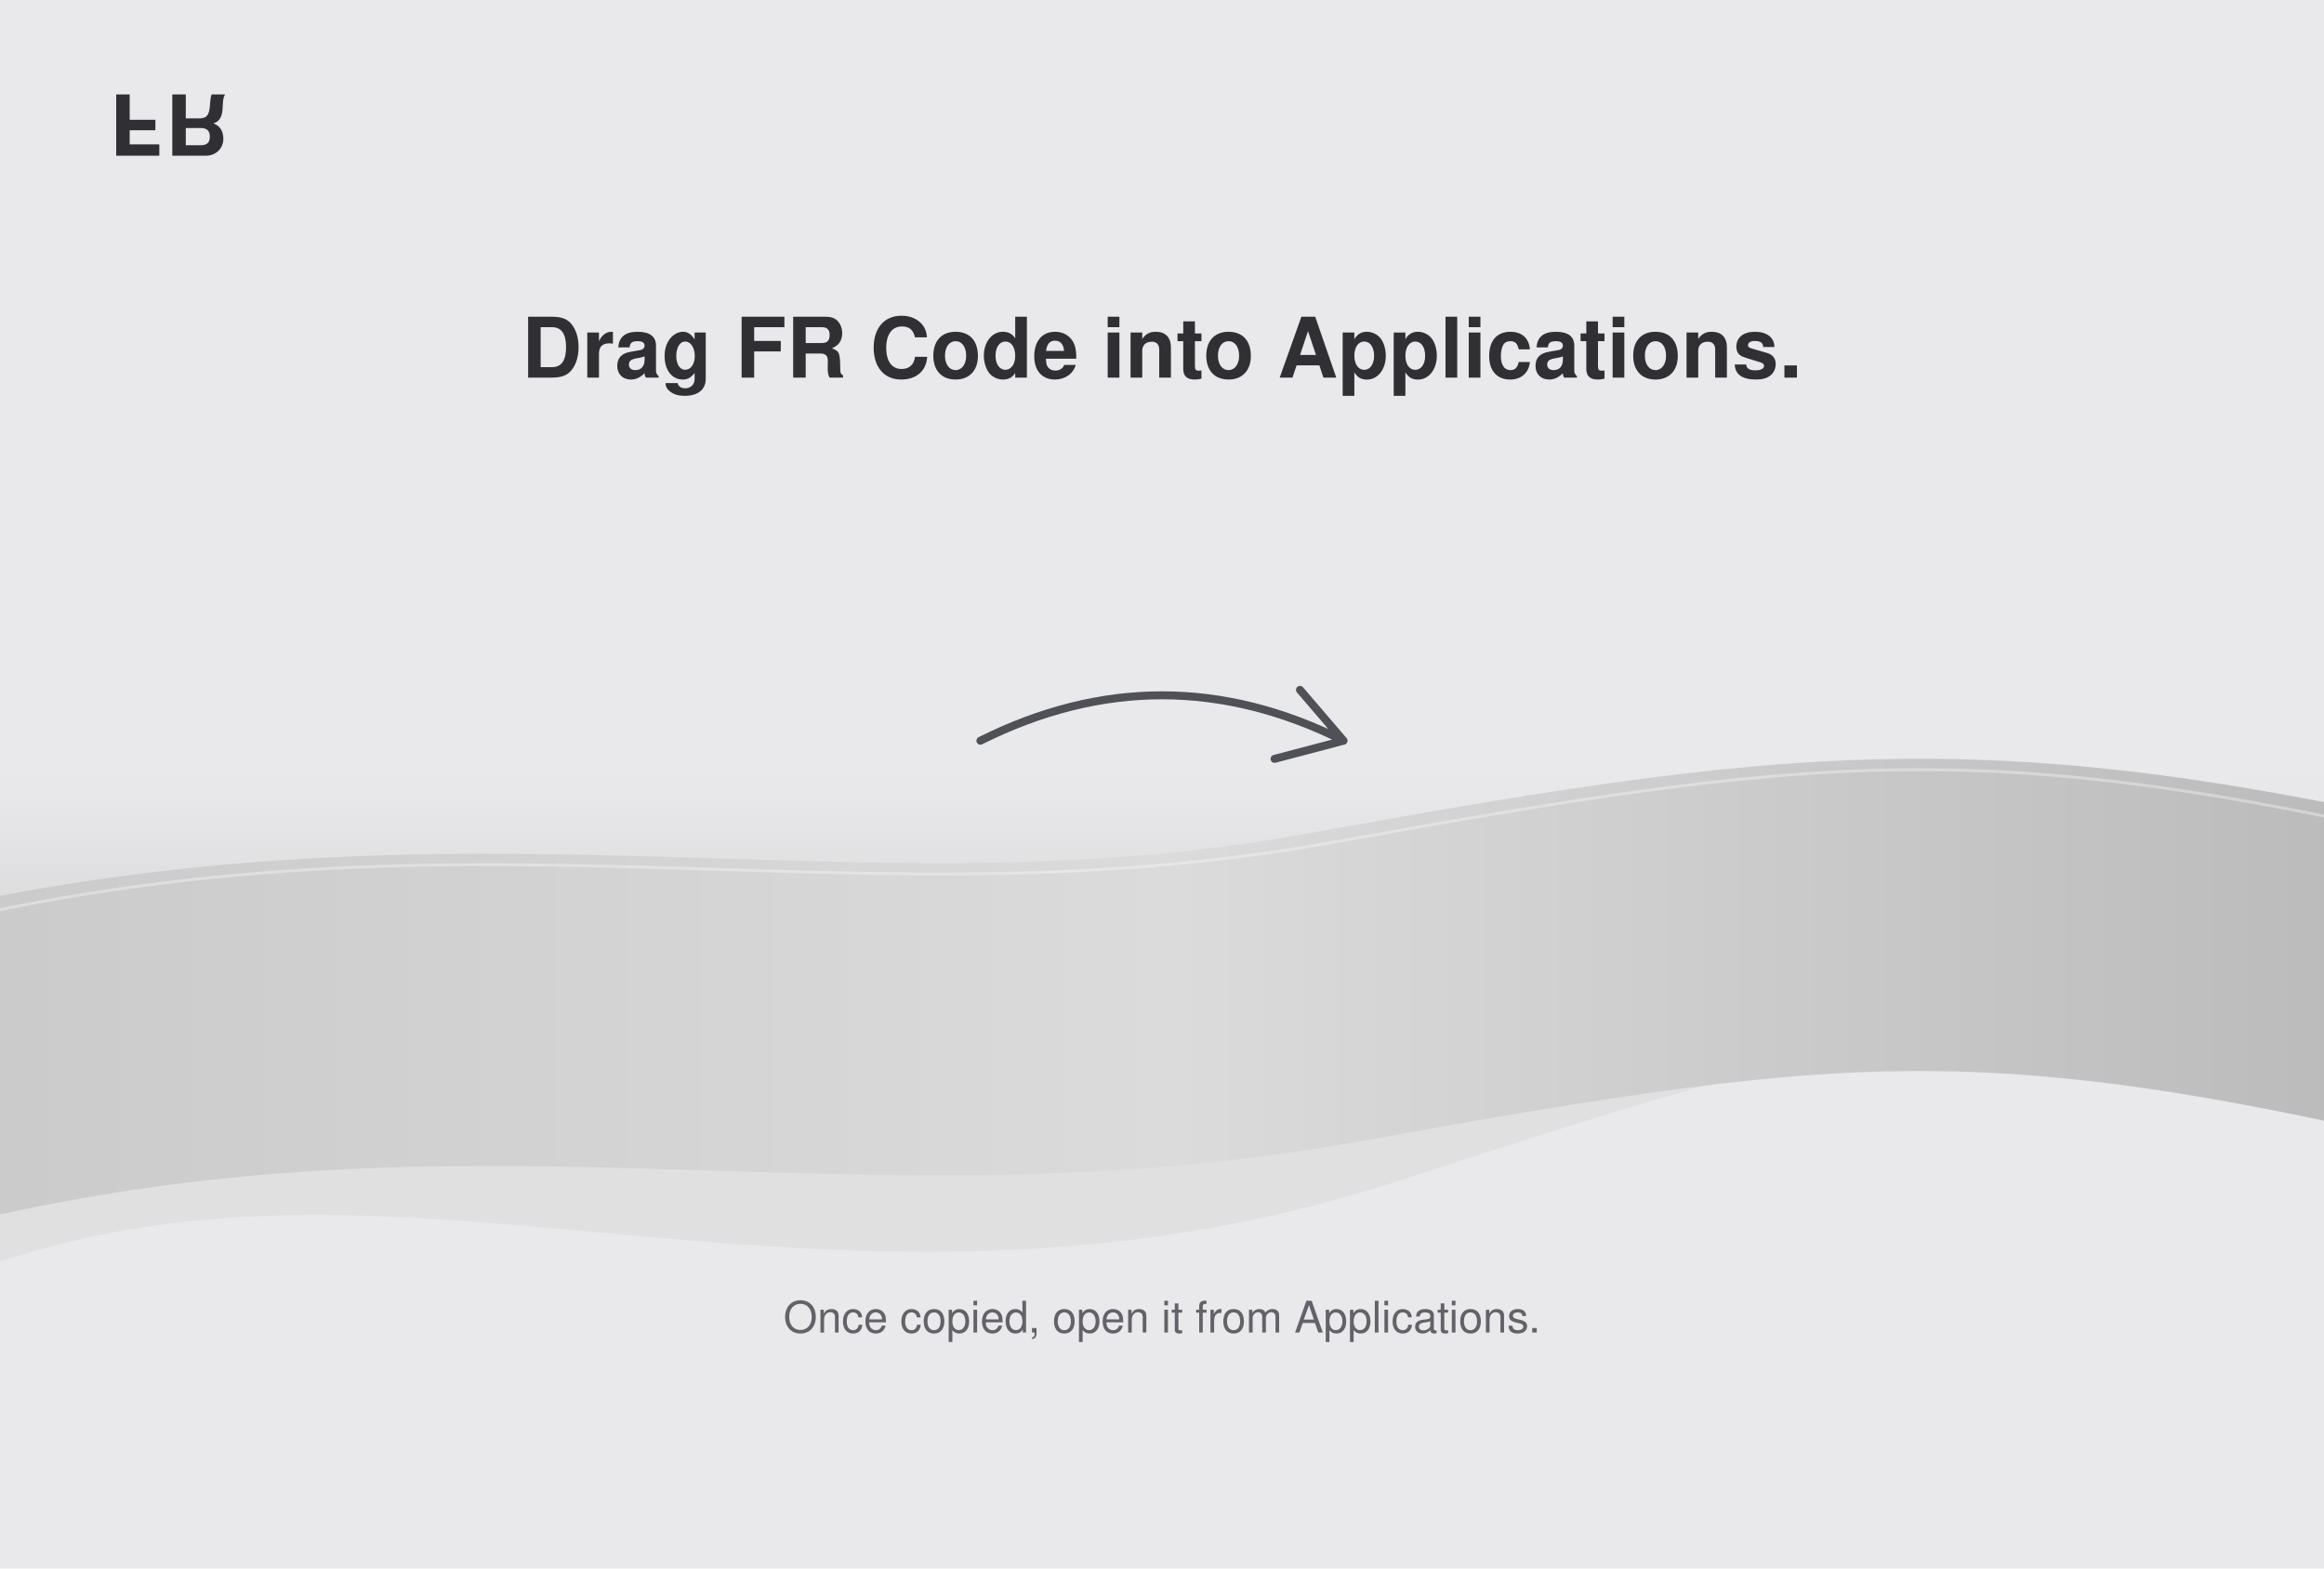
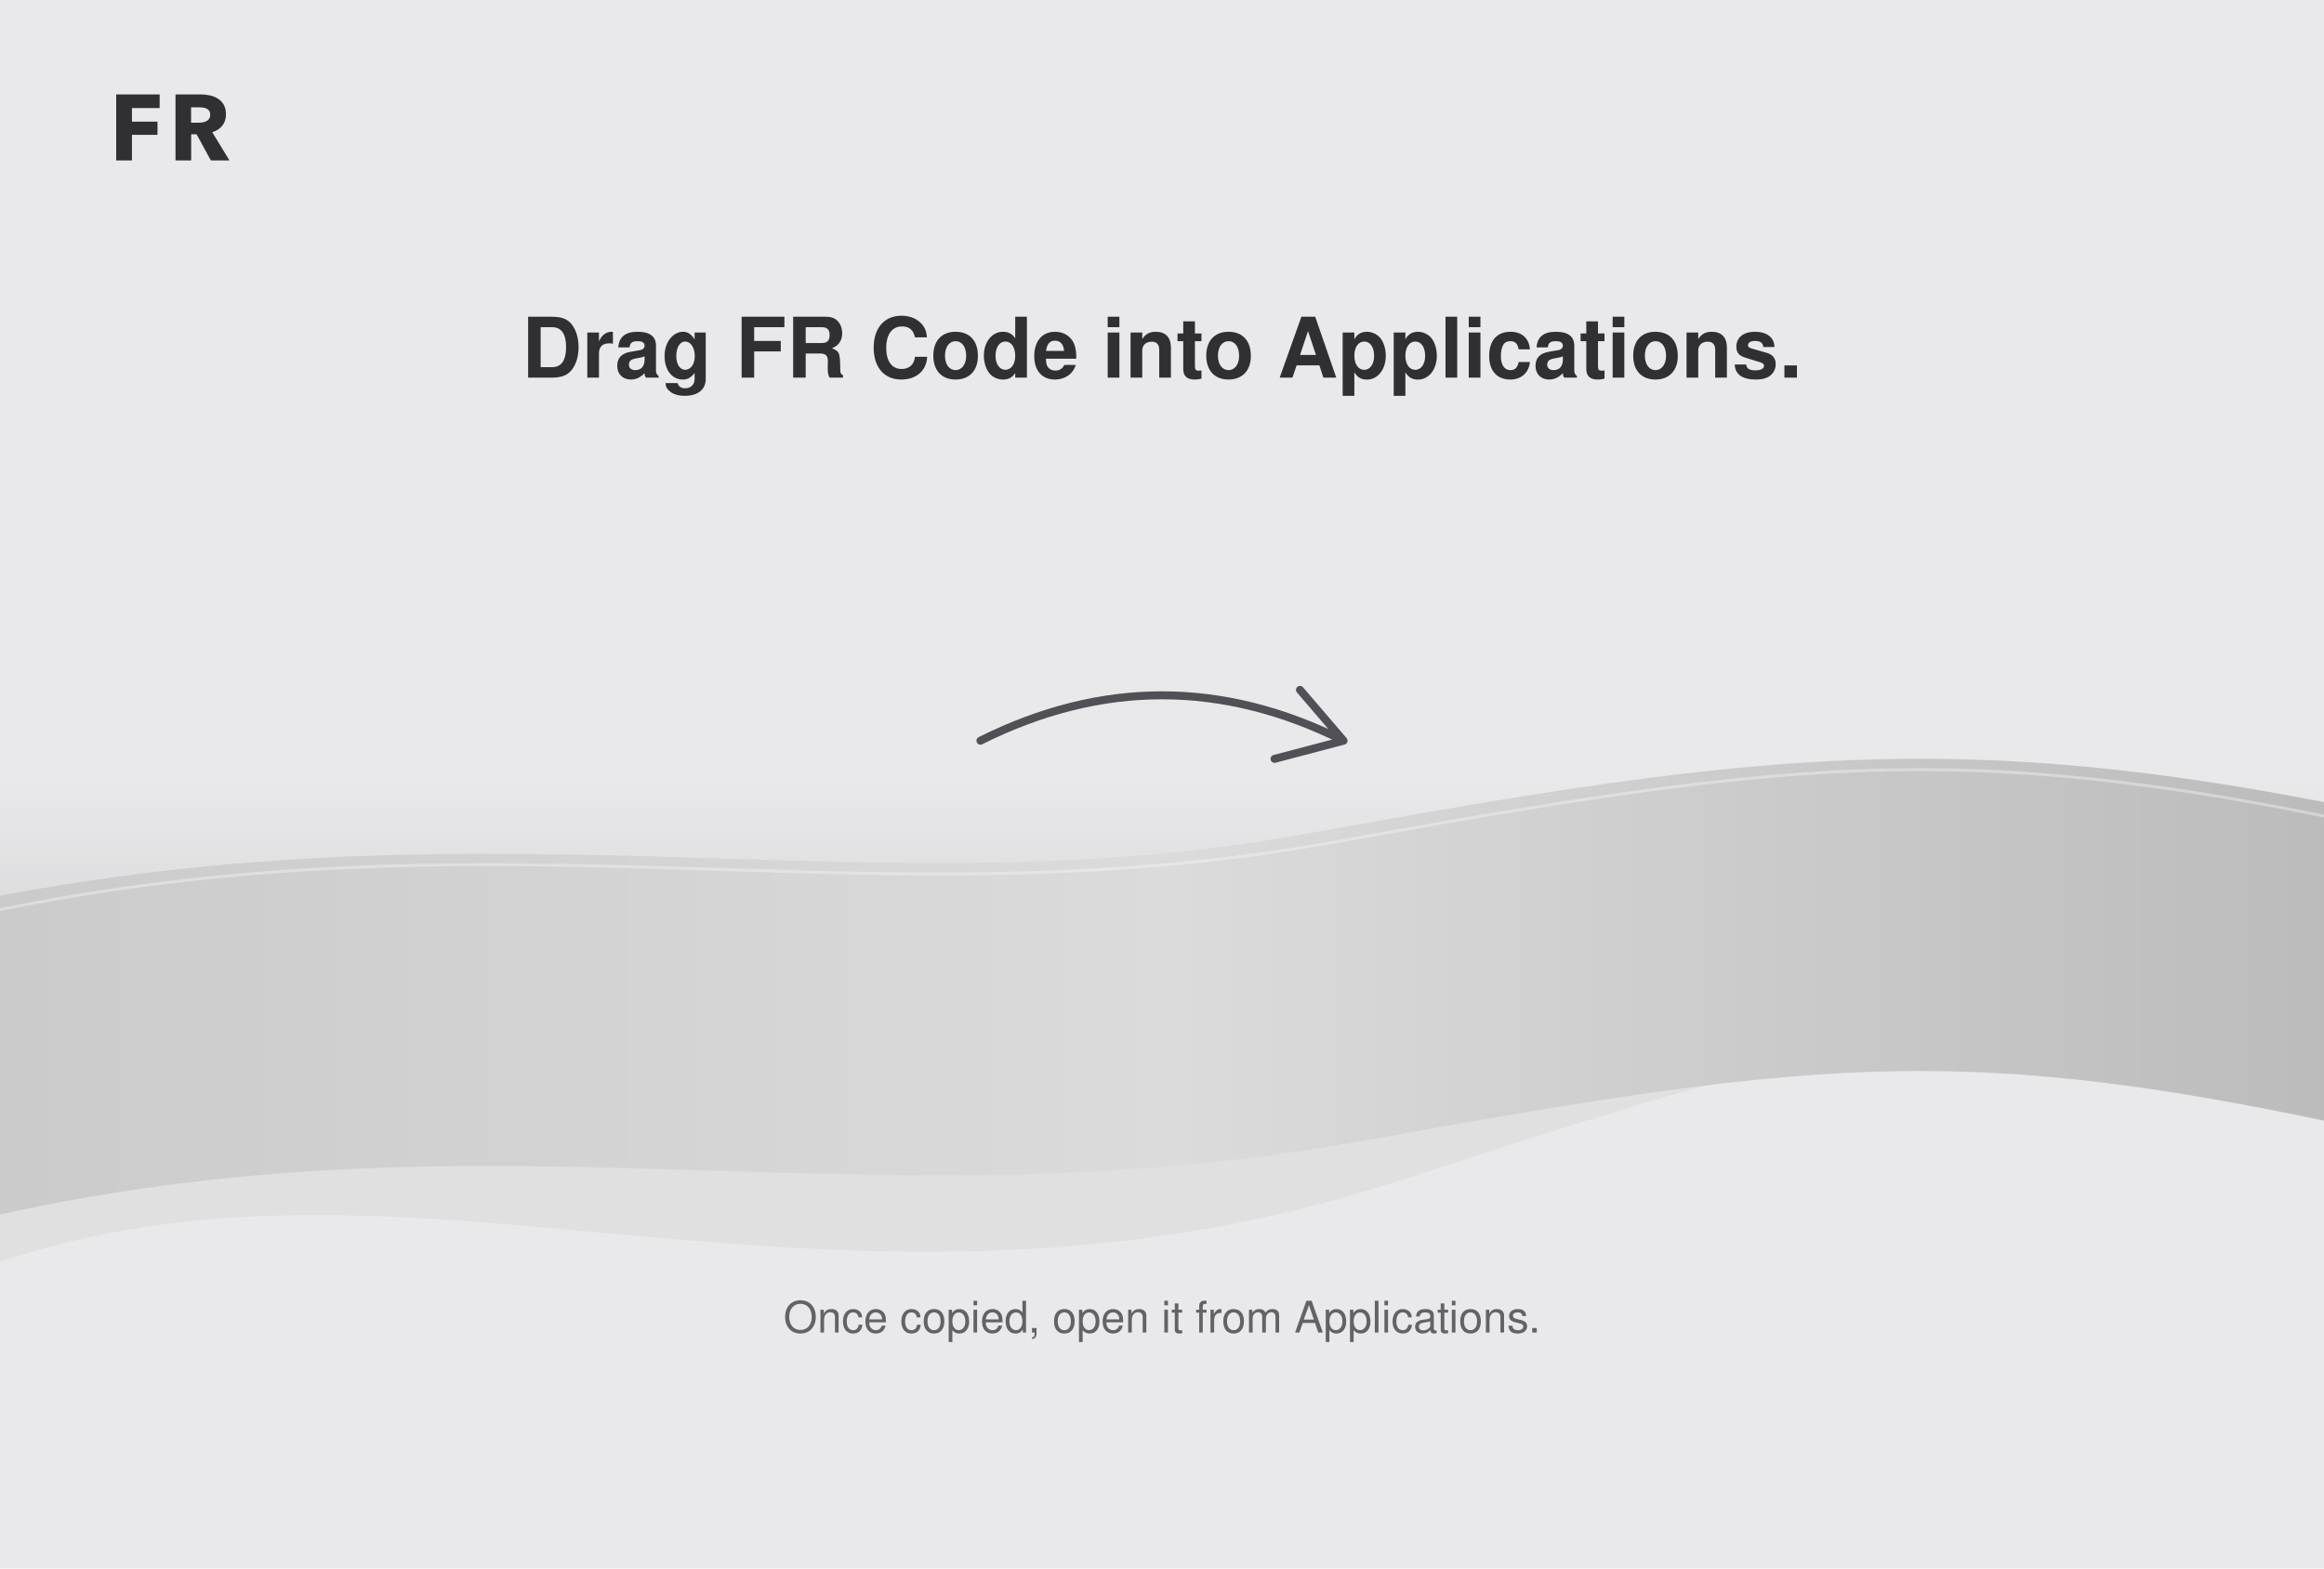
<svg xmlns="http://www.w3.org/2000/svg" width="1280" height="864" viewBox="0 0 640 432">
  <defs>
    <linearGradient id="veil" x1="0" y1="0" x2="0" y2="1">
      <stop stop-color="#B7B7B7" stop-opacity="0" />
      <stop offset=".55" stop-color="#A5A5A5" stop-opacity=".24" />
      <stop offset="1" stop-color="#D1D1D1" stop-opacity=".4" />
    </linearGradient>
    <linearGradient id="silk" x1="0" y1="0" x2="1" y2="0">
      <stop stop-color="#C8C8C8" />
      <stop offset=".5" stop-color="#DBDBDB" />
      <stop offset="1" stop-color="#B5B5B5" />
    </linearGradient>
  </defs>
  <rect width="640" height="432" fill="#E9E9EB" />
  <path d="M-60 293C95 220 214 304 362 256S559 191 707 257" stroke="url(#veil)" stroke-width="146" fill="none" opacity="1" stroke-linecap="round" stroke-linejoin="round" />
  <path d="M-60 306C113 252 223 298 367 272S553 242 707 280" stroke="url(#silk)" stroke-width="86" fill="none" opacity="1" stroke-linecap="round" stroke-linejoin="round" />
  <path d="M-60 266C113 212 223 258 367 232S553 202 707 240" stroke="#F5F5F5" stroke-width="0.8" fill="none" opacity="0.42" stroke-linecap="round" stroke-linejoin="round" />
-   <svg x="32" y="26" width="30.0" height="16.9" viewBox="69.00 0.00 1268.00 714.00" fill="#303034">
-     <path d="M69.0 714 V0 H226.0 V295 H525.0 V417 H226.0 V582 H571.0 V714ZM879 391 V592 H1051Q1105 592 1132.0 568.5Q1159 545 1159 493Q1159 439 1132.0 415.0Q1105 391 1051 391ZM722 714 V0 H879 V279 H1036Q1095 279 1121.0 253.0Q1147 227 1155 171Q1161 128 1164.0 81.0Q1167 34 1180 0 H1337Q1326 15 1320.5 36.5Q1315 58 1312.5 82.0Q1310 106 1309.0 129.0Q1308 152 1307 169Q1305 196 1299.5 223.0Q1294 250 1282.0 272.5Q1270 295 1251.0 311.5Q1232 328 1203 336 V338Q1263 362 1289.5 408.0Q1316 454 1316 517Q1316 558 1301.5 593.5Q1287 629 1259.5 656.0Q1232 683 1193.5 698.5Q1155 714 1107 714Z" />
+   <svg x="32" y="26" width="31.2" height="18.2" viewBox="73.00 -708.00 1215.00 708.00" fill="#303034">
+     <path d="M242.0 -562 V-416 H516.0 V-275 H242.0 V0 H73.0 V-708 H539.0 V-562ZM1088 0 935 -281 H877 V0 H709 V-708 H979Q1030 -708 1078.5 -697.5Q1127 -687 1165.5 -662.0Q1204 -637 1227.0 -596.0Q1250 -555 1250 -494Q1250 -422 1211.0 -373.0Q1172 -324 1103 -303 L1288 0ZM1081 -491Q1081 -516 1070.5 -531.5Q1060 -547 1043.5 -555.5Q1027 -564 1006.5 -567.0Q986 -570 967 -570 H876 V-405 H957Q978 -405 1000.0 -408.5Q1022 -412 1040.0 -421.0Q1058 -430 1069.5 -447.0Q1081 -464 1081 -491Z" />
  </svg>
  <text x="320" y="104" fill="#303034" font-family="Helvetica" font-size="23" font-weight="700" text-anchor="middle">Drag FR Code into Applications.</text>
  <path d="M270 204Q320 179 370 204M358 190L370 204L351 209" stroke="#505057" stroke-width="2.2" fill="none" opacity="1" stroke-linecap="round" stroke-linejoin="round" />
  <text x="320" y="367" fill="#626269" font-family="Helvetica" font-size="12" font-weight="400" text-anchor="middle">Once copied, open it from Applications.</text>
</svg>
